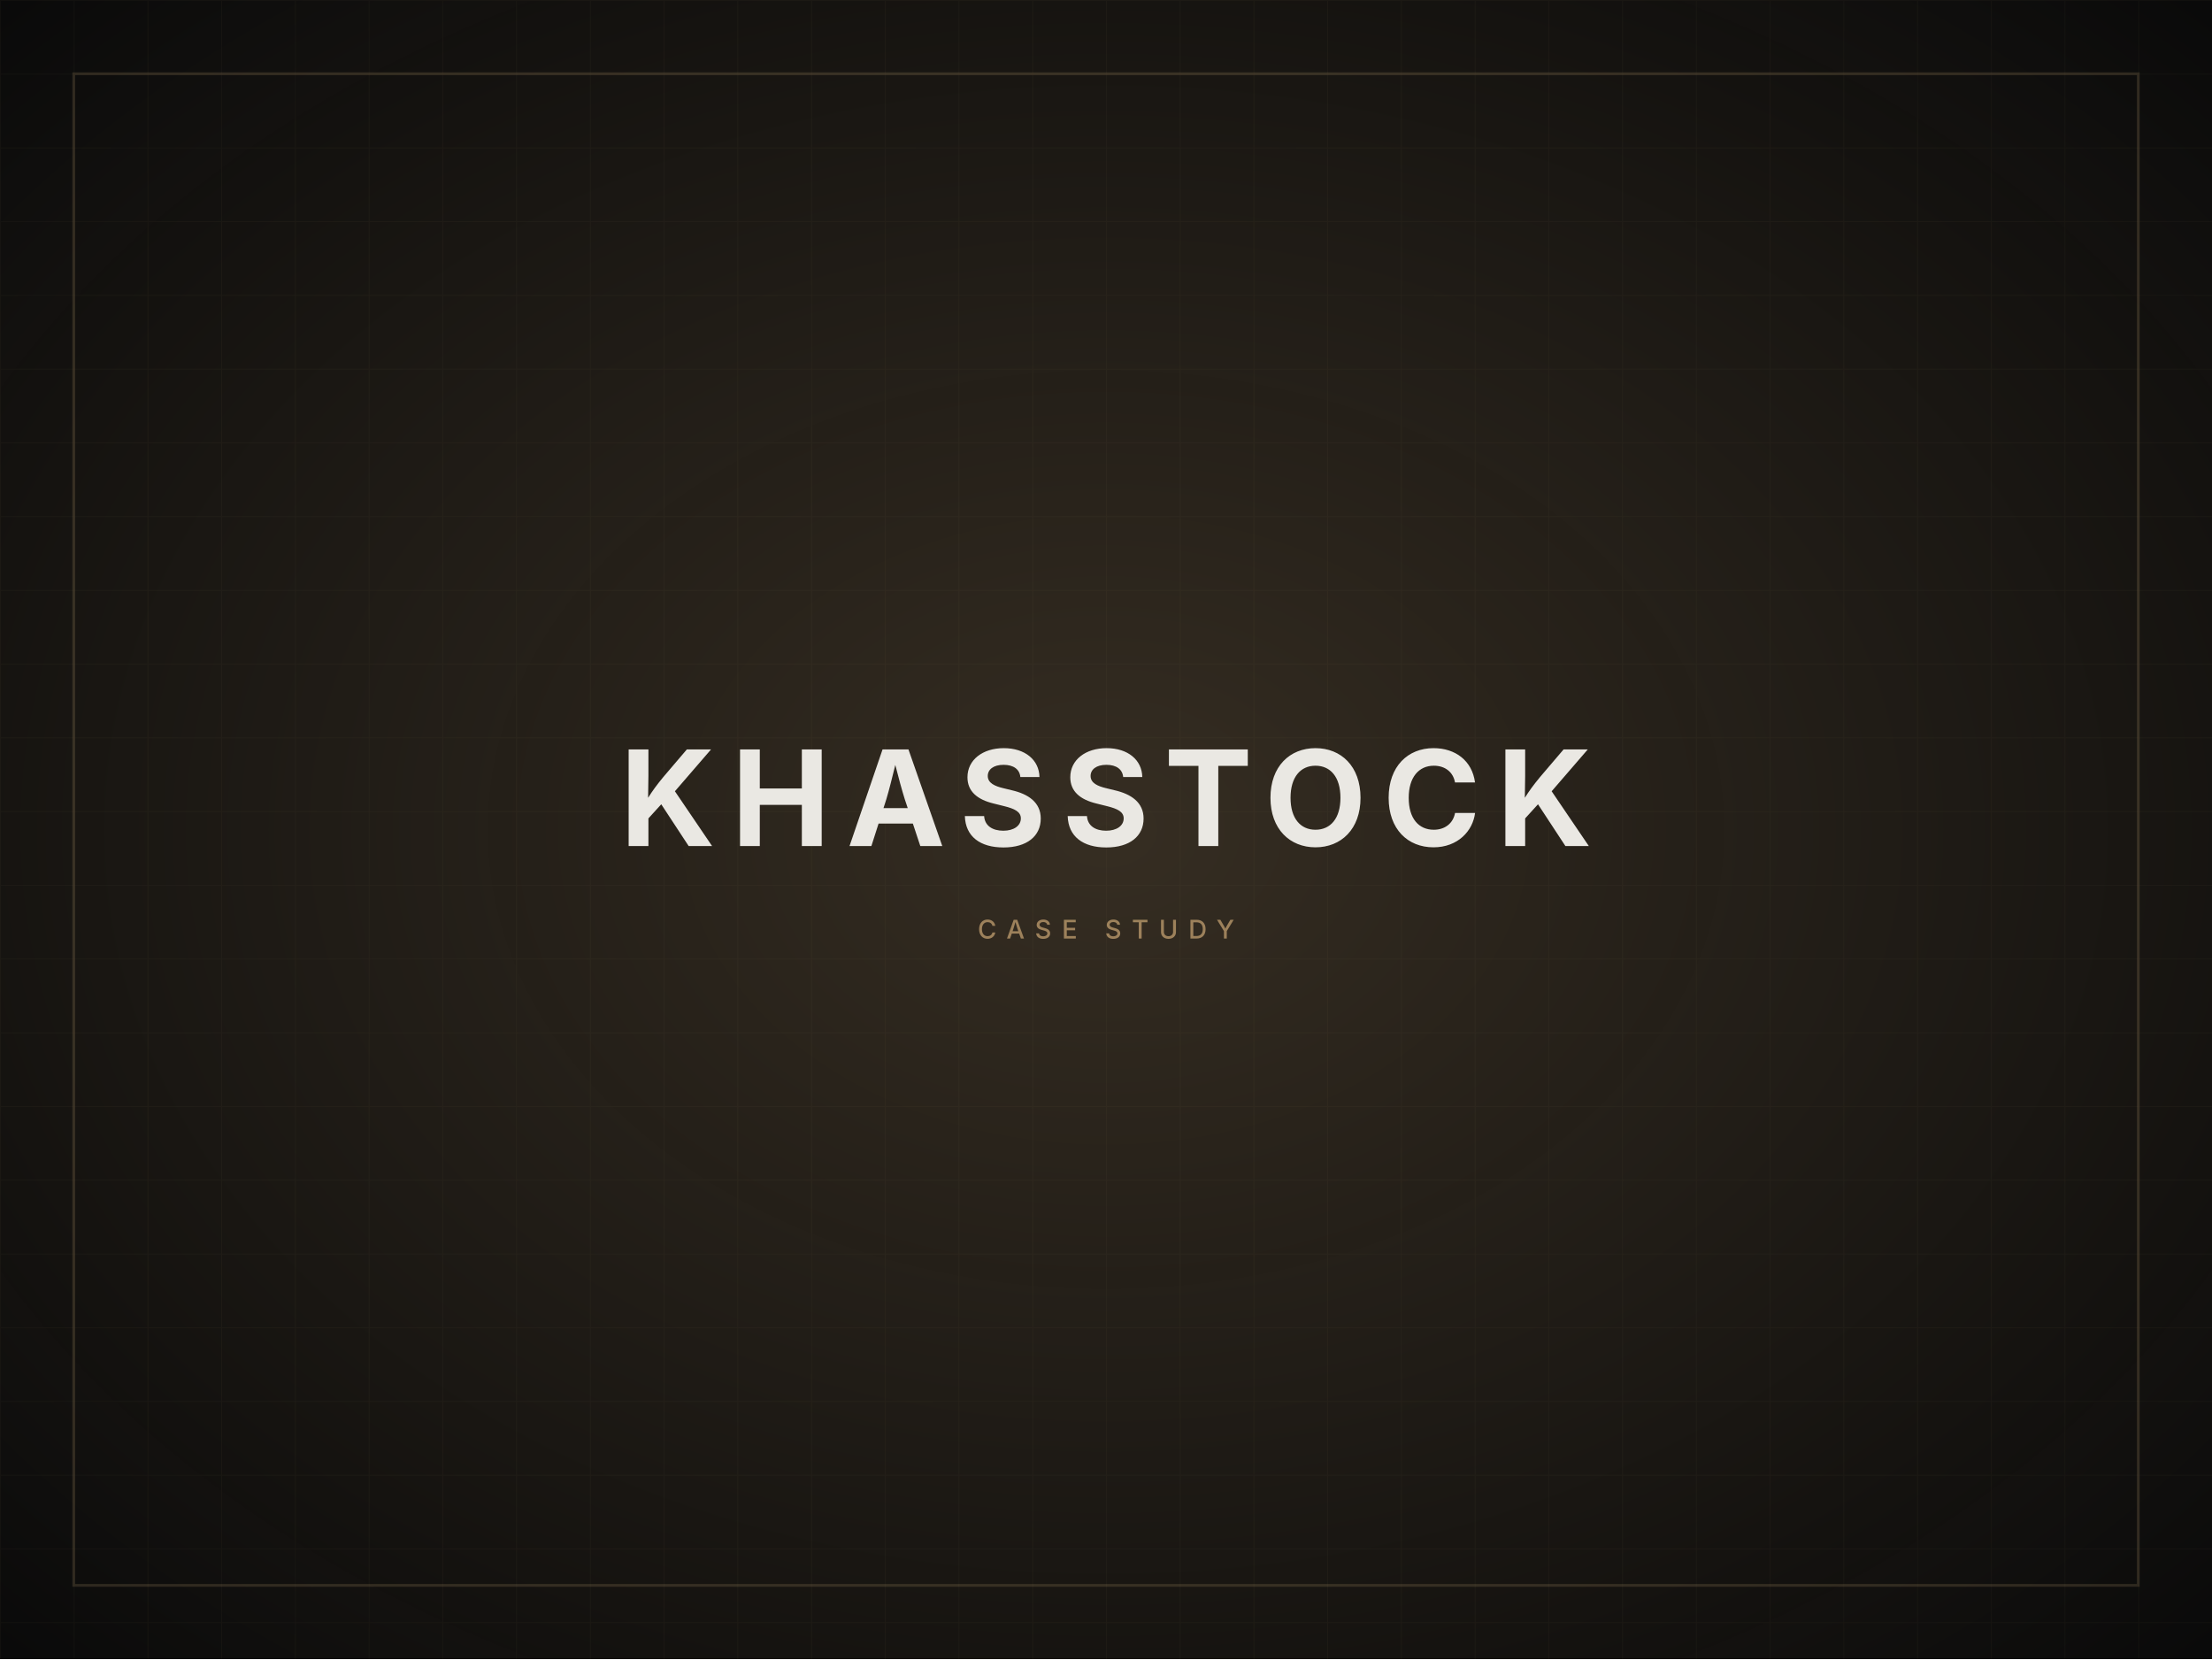
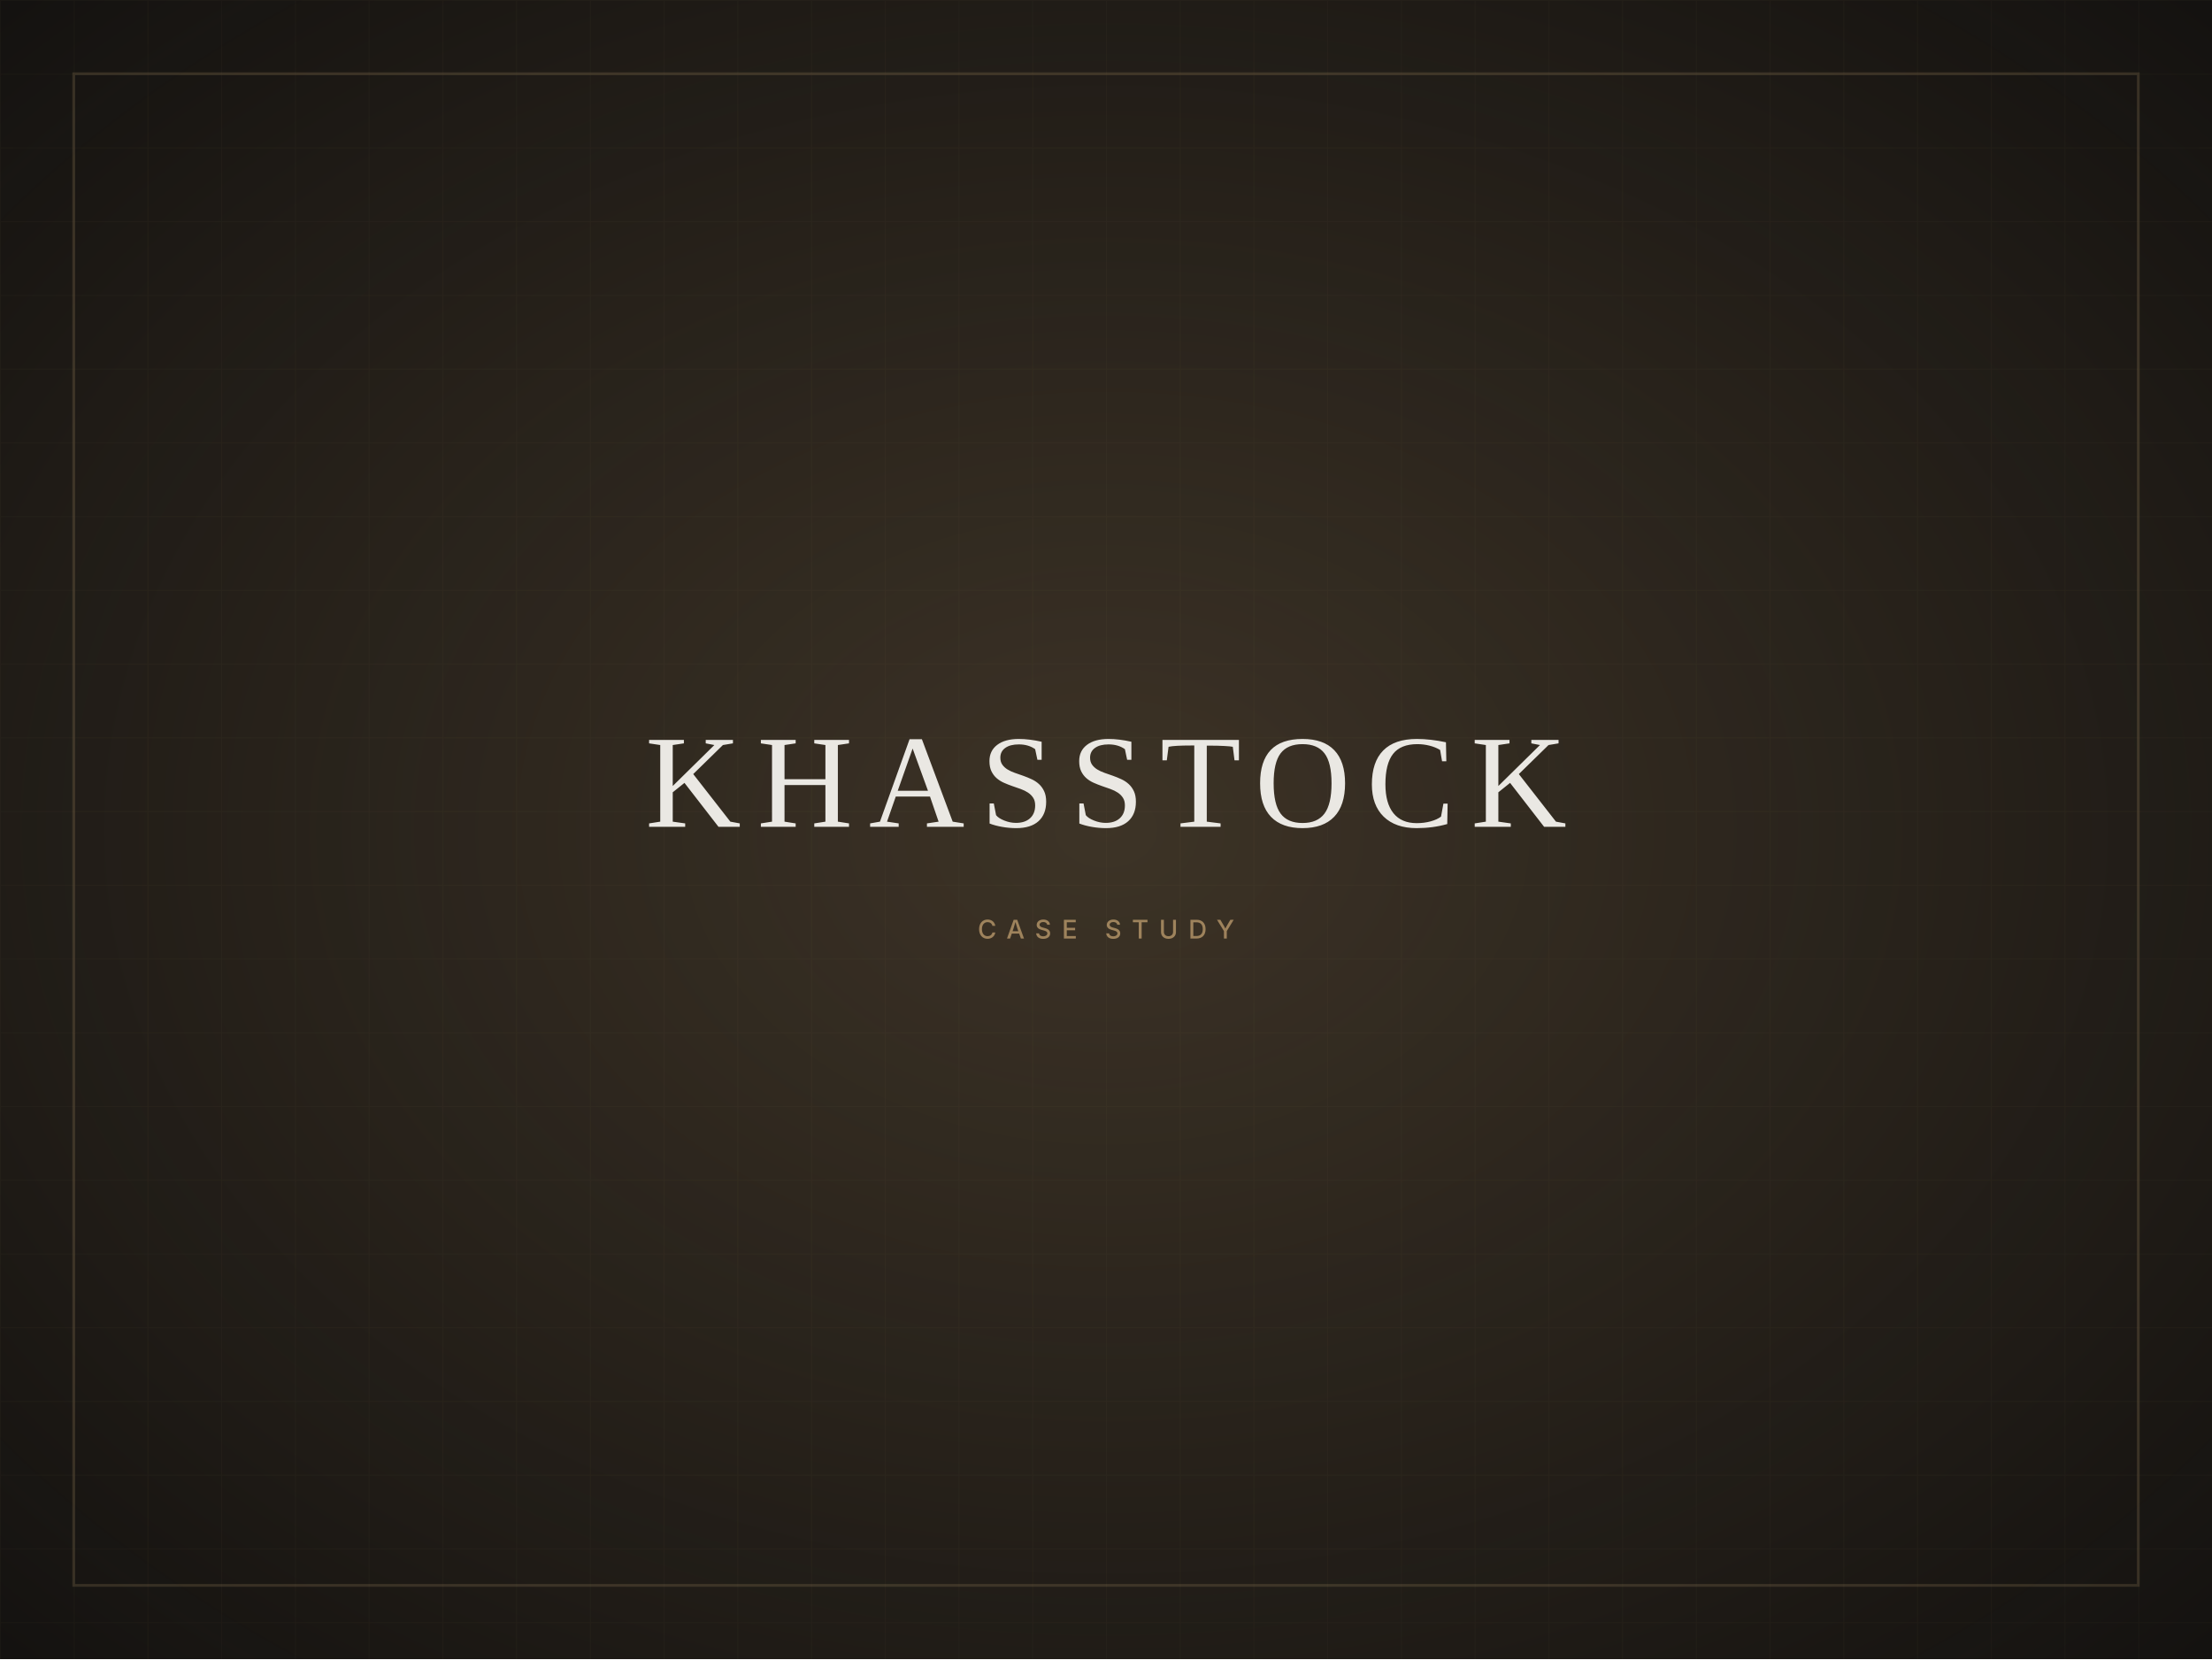
<svg xmlns="http://www.w3.org/2000/svg" width="1200" height="900" viewBox="0 0 1200 900">
  <defs>
    <radialGradient id="goldGlow" cx="50%" cy="50%" r="70%" fx="50%" fy="50%">
      <stop offset="0%" stop-color="rgba(184, 151, 106, 0.25)" />
      <stop offset="100%" stop-color="rgba(184, 151, 106, 0)" />
    </radialGradient>
    <pattern id="grid" width="40" height="40" patternUnits="userSpaceOnUse">
      <path d="M 40 0 L 0 0 0 40" fill="none" stroke="rgba(184, 151, 106, 0.04)" stroke-width="1" />
    </pattern>
  </defs>
-   <rect width="100%" height="100%" fill="#0A0A0A" />
+   <rect width="100%" height="100%" fill="#141210" />
  <rect width="100%" height="100%" fill="url(#grid)" />
  <rect width="100%" height="100%" fill="url(#goldGlow)" />
  <rect x="40" y="40" width="1120" height="820" fill="none" stroke="rgba(184, 151, 106, 0.2)" stroke-width="1.5" />
-   <text x="50%" y="48%" font-family="-apple-system, BlinkMacSystemFont, 'Inter', 'Segoe UI', Roboto, Helvetica, Arial, sans-serif" font-size="72" font-weight="700" fill="#EAE8E3" text-anchor="middle" dominant-baseline="middle" letter-spacing="0.12em">
+   <text x="50%" y="48%" font-family="'Playfair Display', 'Times New Roman', Georgia, serif" font-size="72" font-weight="400" fill="#EAE8E3" text-anchor="middle" dominant-baseline="middle" letter-spacing="0.12em">
    KHASSTOCK
  </text>
  <text x="50%" y="56%" font-family="-apple-system, BlinkMacSystemFont, 'Inter', 'Segoe UI', Roboto, sans-serif" font-size="14" font-weight="500" fill="rgba(184, 151, 106, 0.8)" text-anchor="middle" dominant-baseline="middle" letter-spacing="0.4em">
    CASE STUDY
  </text>
</svg>
